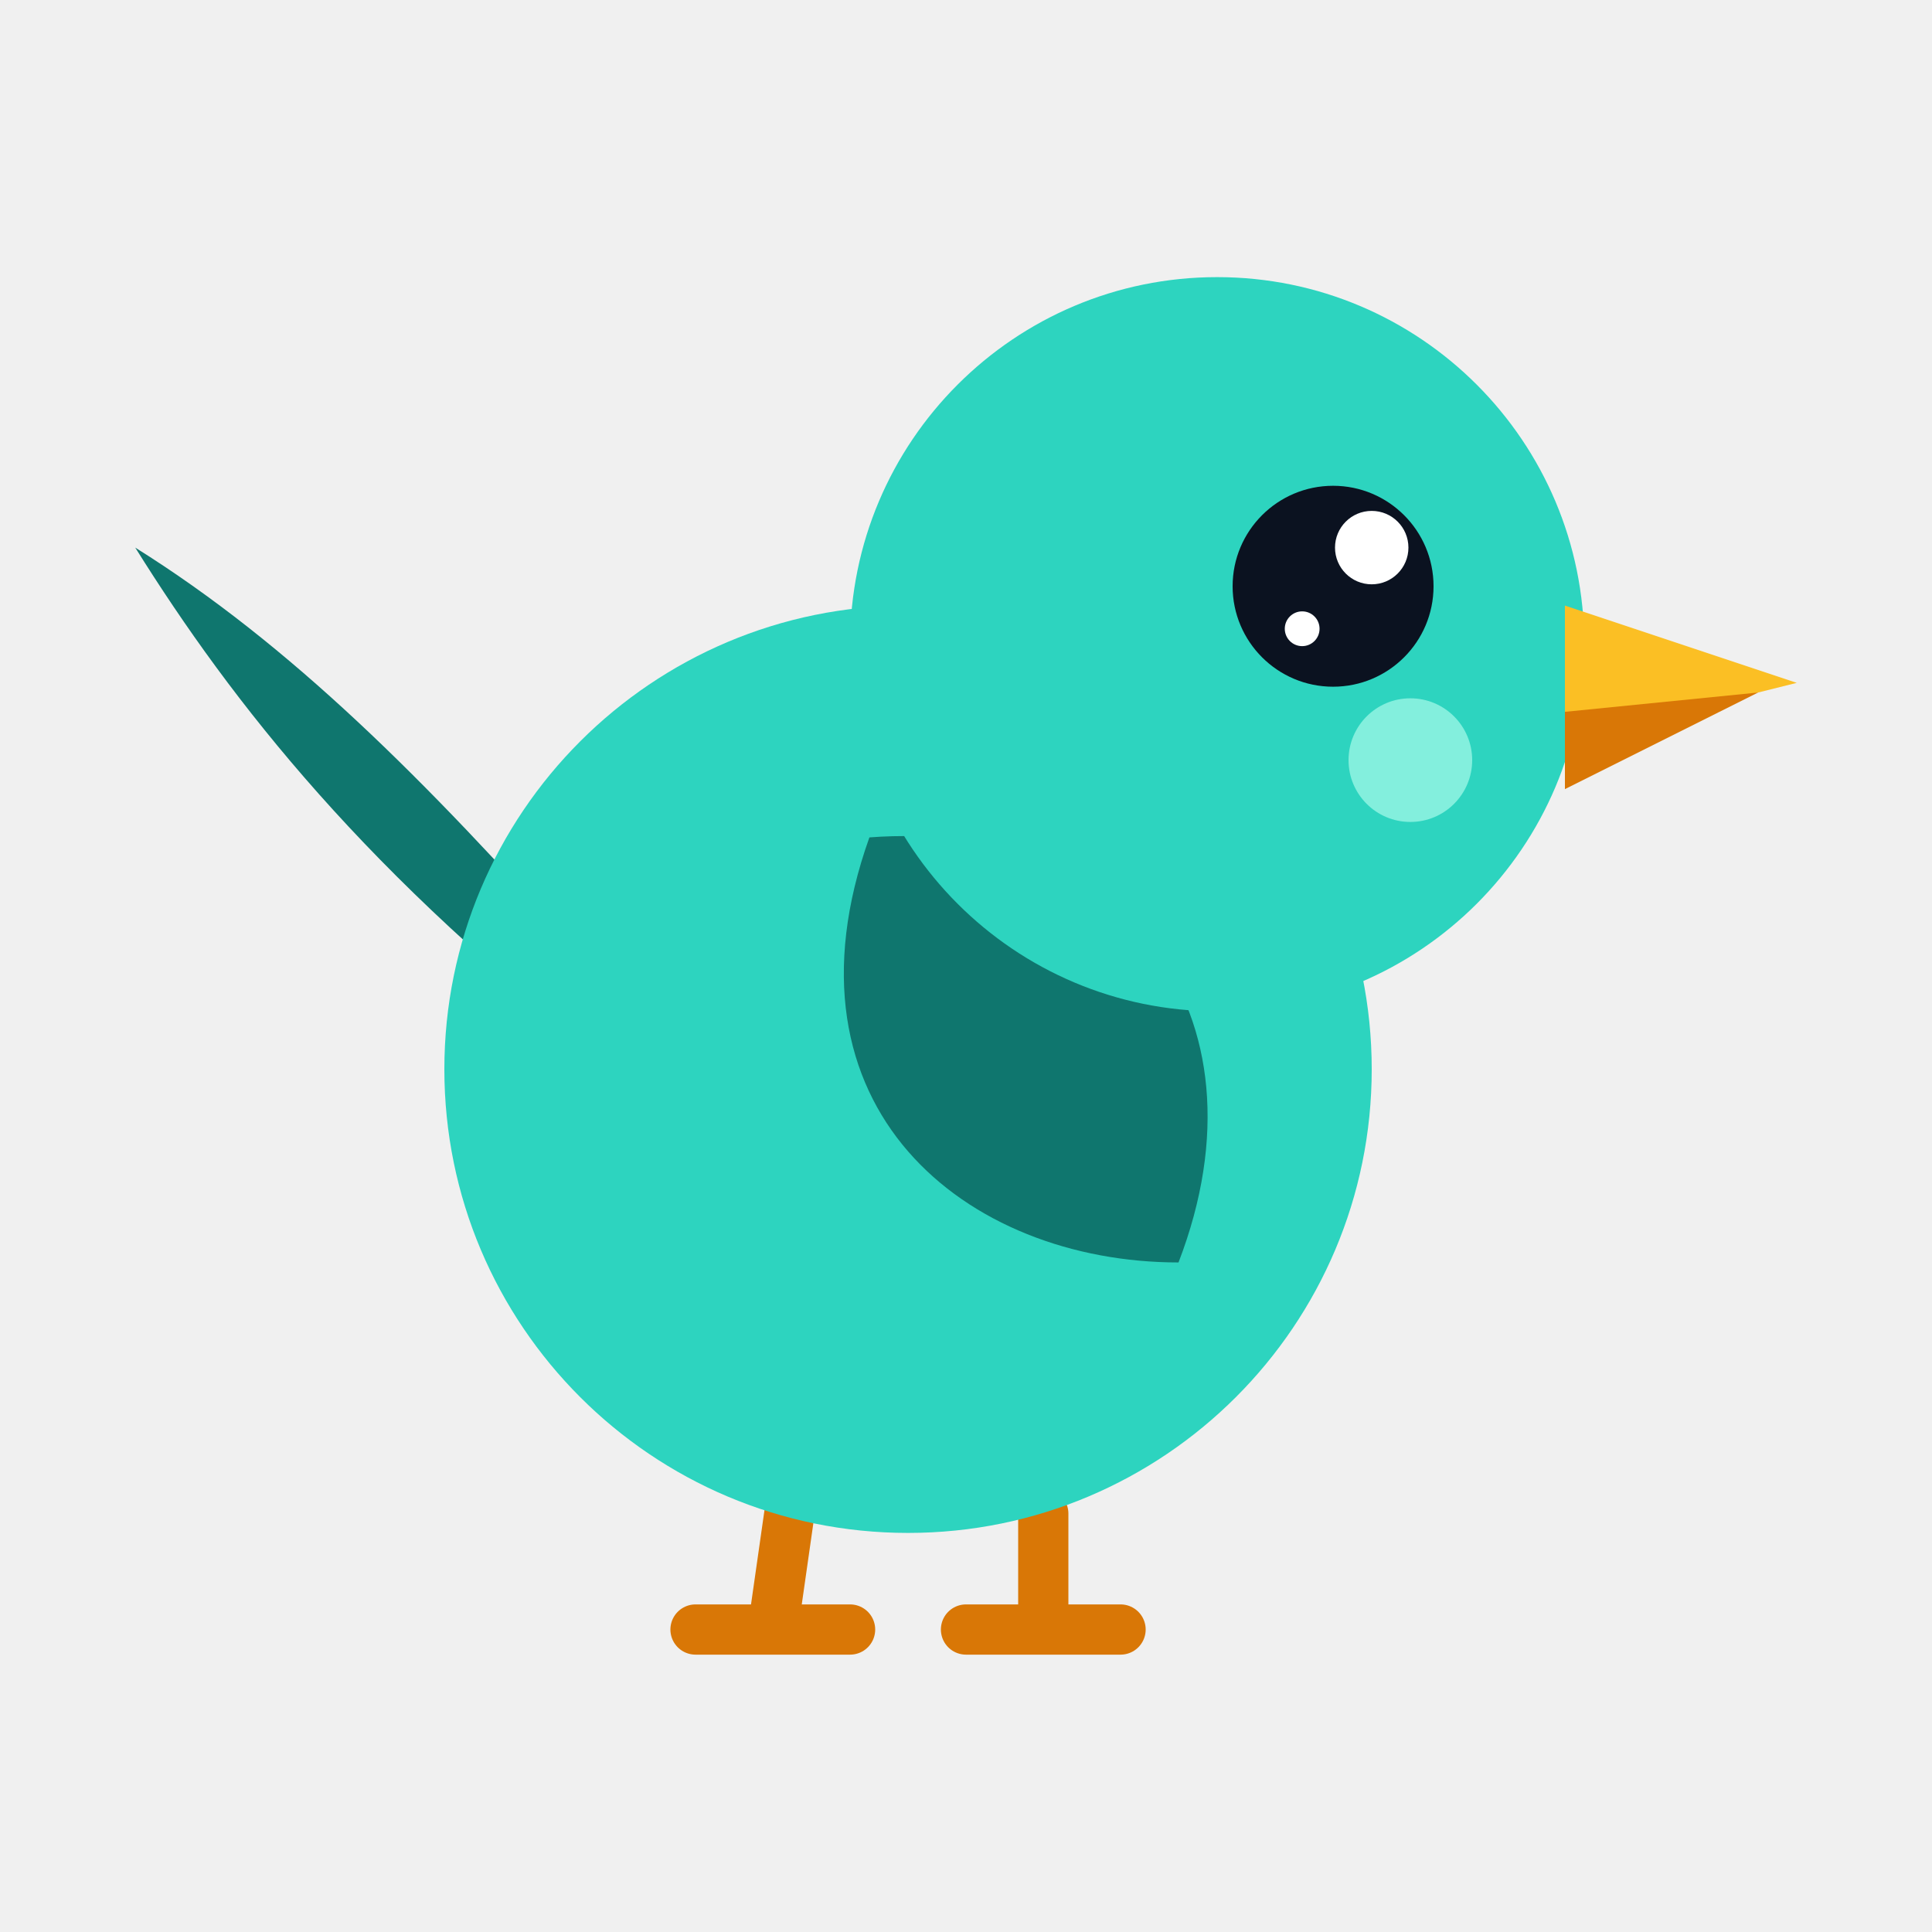
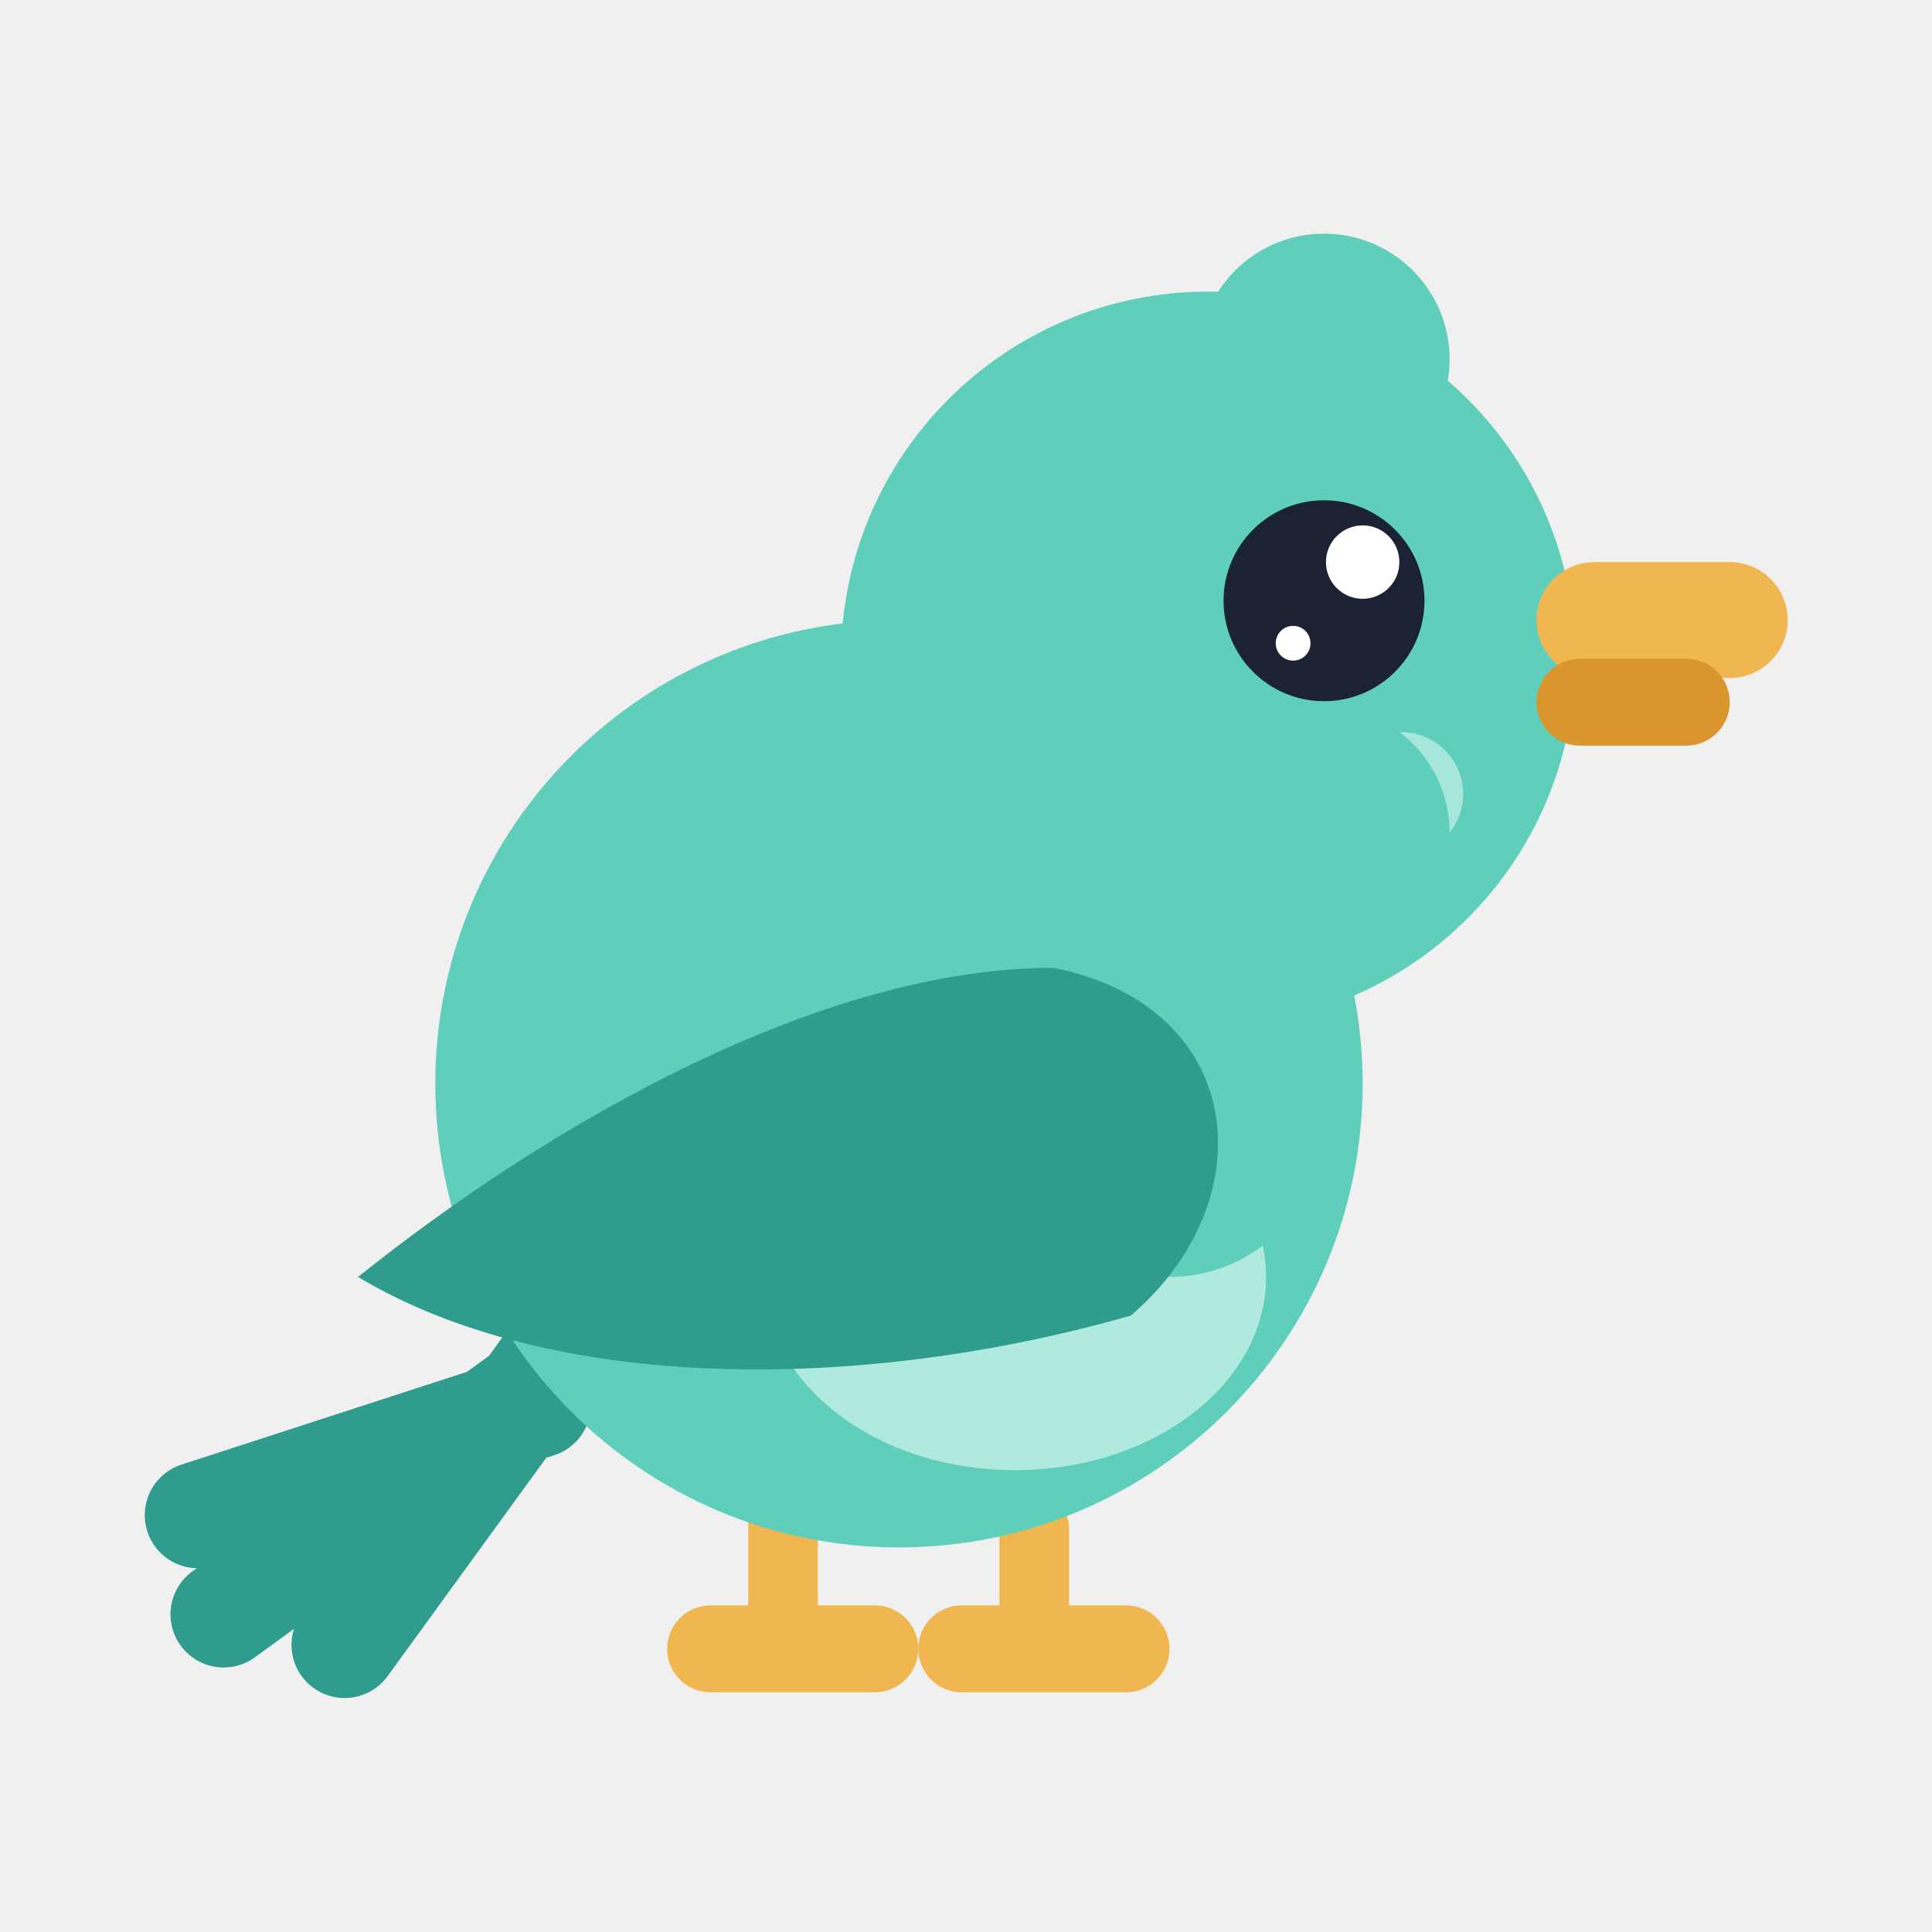
<svg xmlns="http://www.w3.org/2000/svg" viewBox="0 0 100 100" role="img" aria-label="Bower">
-   <g transform="translate(1 -6.656)">
-     <path fill="#0f766e" d="M29 56C21 47 14 40 6 35C11 43 18 52 31 62Z" />
-     <path fill="none" stroke="#d97706" stroke-width="2.6" stroke-linecap="round" stroke-linejoin="round" d="M40 84L39 91M35 91h8" />
-     <path fill="none" stroke="#d97706" stroke-width="2.6" stroke-linecap="round" stroke-linejoin="round" d="M53 85L53 91M49 91h8" />
-     <circle fill="#2dd4bf" cx="46" cy="62" r="24" />
-     <path fill="#0f766e" d="M44 50C57 49 65 59 60 72C49 72 39 64 44 50Z" />
-     <circle fill="#2dd4bf" cx="62" cy="40" r="19" />
-     <circle fill="#99f6e4" fill-opacity=".8" cx="72" cy="46" r="3.2" />
-     <circle fill="#0b1220" cx="68" cy="37" r="5.2" />
+   <g transform="translate(0.5312 -5.906)">
+     <rect fill="#2f9c8d" x="6" y="71" width="24" height="5.5" rx="2.75" transform="rotate(-54 30 74)" />
+     <rect fill="#2f9c8d" x="4" y="73" width="26" height="5.5" rx="2.75" transform="rotate(-36 30 76)" />
+     <rect fill="#2f9c8d" x="6" y="75" width="24" height="5.5" rx="2.75" transform="rotate(-18 30 78)" />
+     <path fill="none" stroke="#f0b64f" stroke-width="3.6" stroke-linecap="round" stroke-linejoin="round" d="M40 84V91" />
+     <rect fill="#f0b64f" x="34" y="89" width="13" height="4.5" rx="2.25" />
+     <path fill="none" stroke="#f0b64f" stroke-width="3.6" stroke-linecap="round" stroke-linejoin="round" d="M53 85V91" />
+     <rect fill="#f0b64f" x="47" y="89" width="13" height="4.5" rx="2.25" />
+     <circle fill="#5fcfbc" cx="46" cy="62" r="24" />
+     <ellipse fill="#b9ece2" fill-opacity=".9" cx="52" cy="72" rx="13" ry="10" />
+     <rect fill="#5fcfbc" x="52" y="34" width="16" height="38" rx="8" />
+     <circle fill="#5fcfbc" cx="62" cy="40" r="19" />
+     <circle fill="#b9ece2" fill-opacity=".8" cx="72" cy="47" r="3.2" />
+     <circle fill="#1b2233" cx="68" cy="37" r="5.2" />
    <circle fill="#ffffff" cx="70" cy="35" r="1.9" />
    <circle fill="#ffffff" cx="66.4" cy="39.2" r=".9" />
-     <path fill="#fbbf24" d="M80 38L92 42L80 45Z" />
-     <path fill="#d97706" d="M80 43.5L90 42.5L80 47.5Z" />
+     <circle fill="#5fcfbc" cx="68" cy="24.5" r="6.5" />
+     <circle fill="#5fcfbc" cx="68" cy="49" r="6.5" />
+     <rect fill="#f0b64f" x="79" y="35" width="13" height="6" rx="3" />
+     <rect fill="#d9952e" x="79" y="40" width="10" height="4.5" rx="2.25" />
+     <path fill="#2f9c8d" d="M54 56C64 58 65 68 58 74C44 78 28 78 18 72C28 64 42 56 54 56Z" />
  </g>
</svg>
